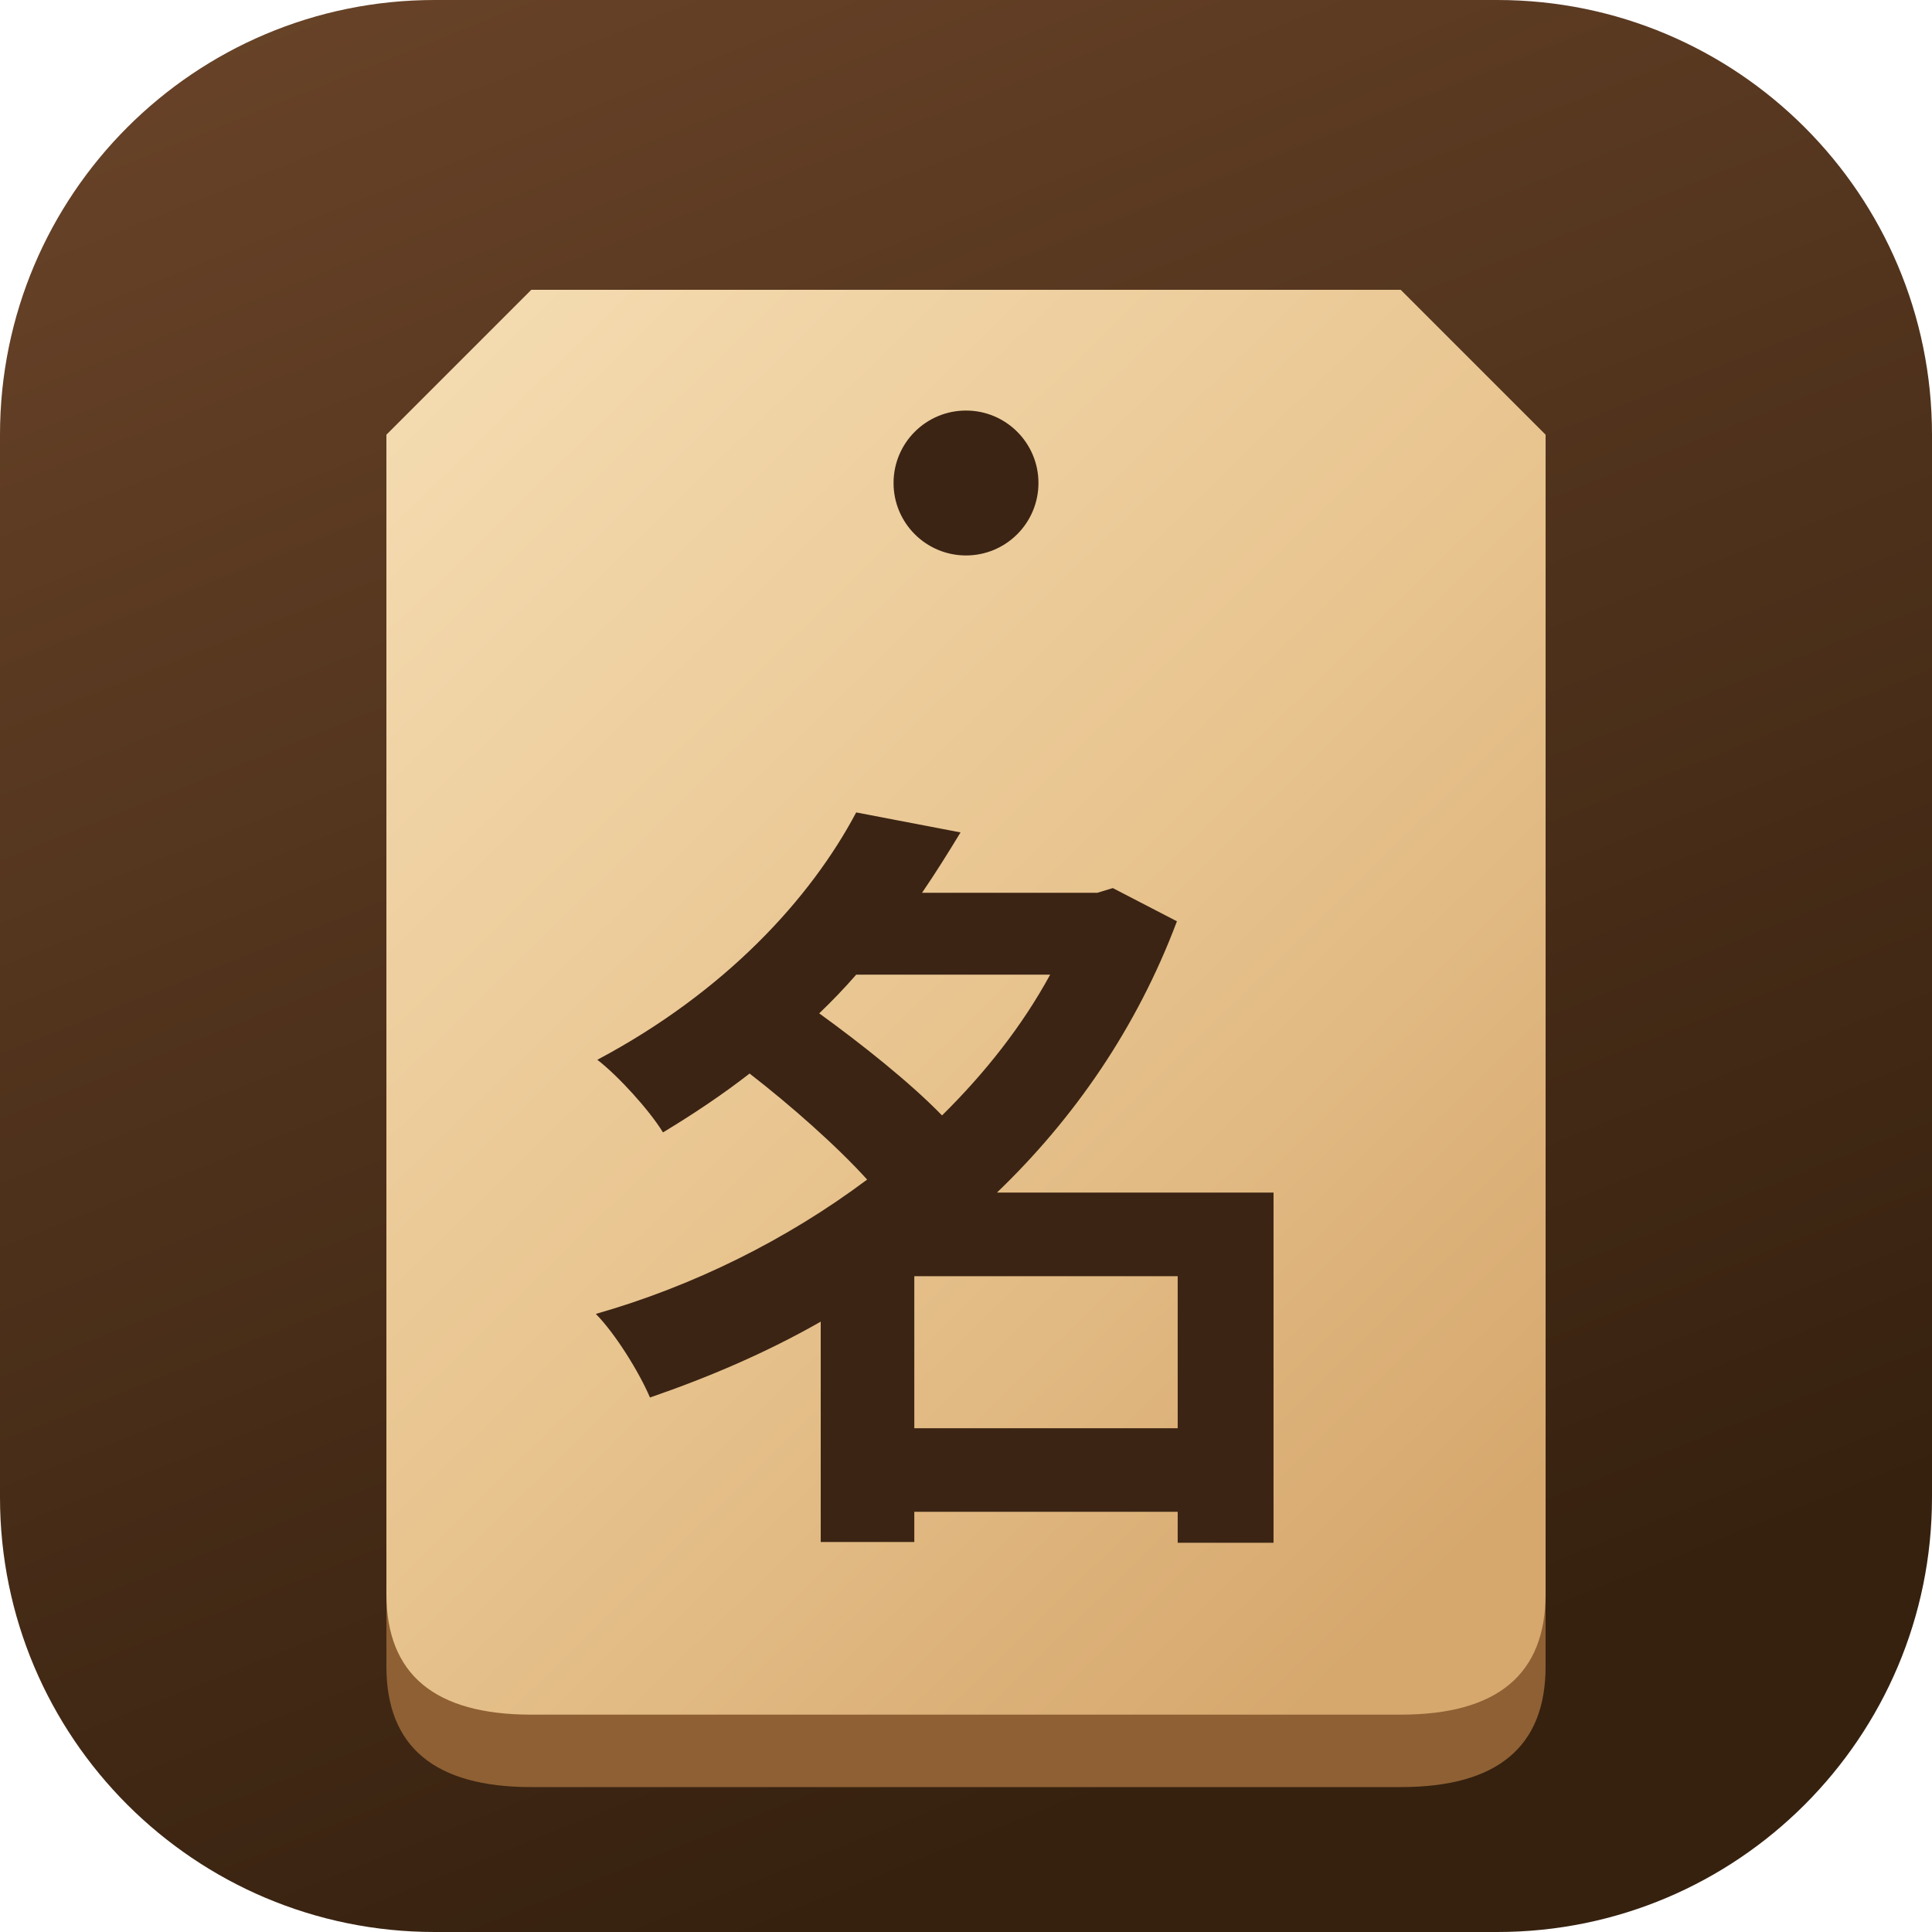
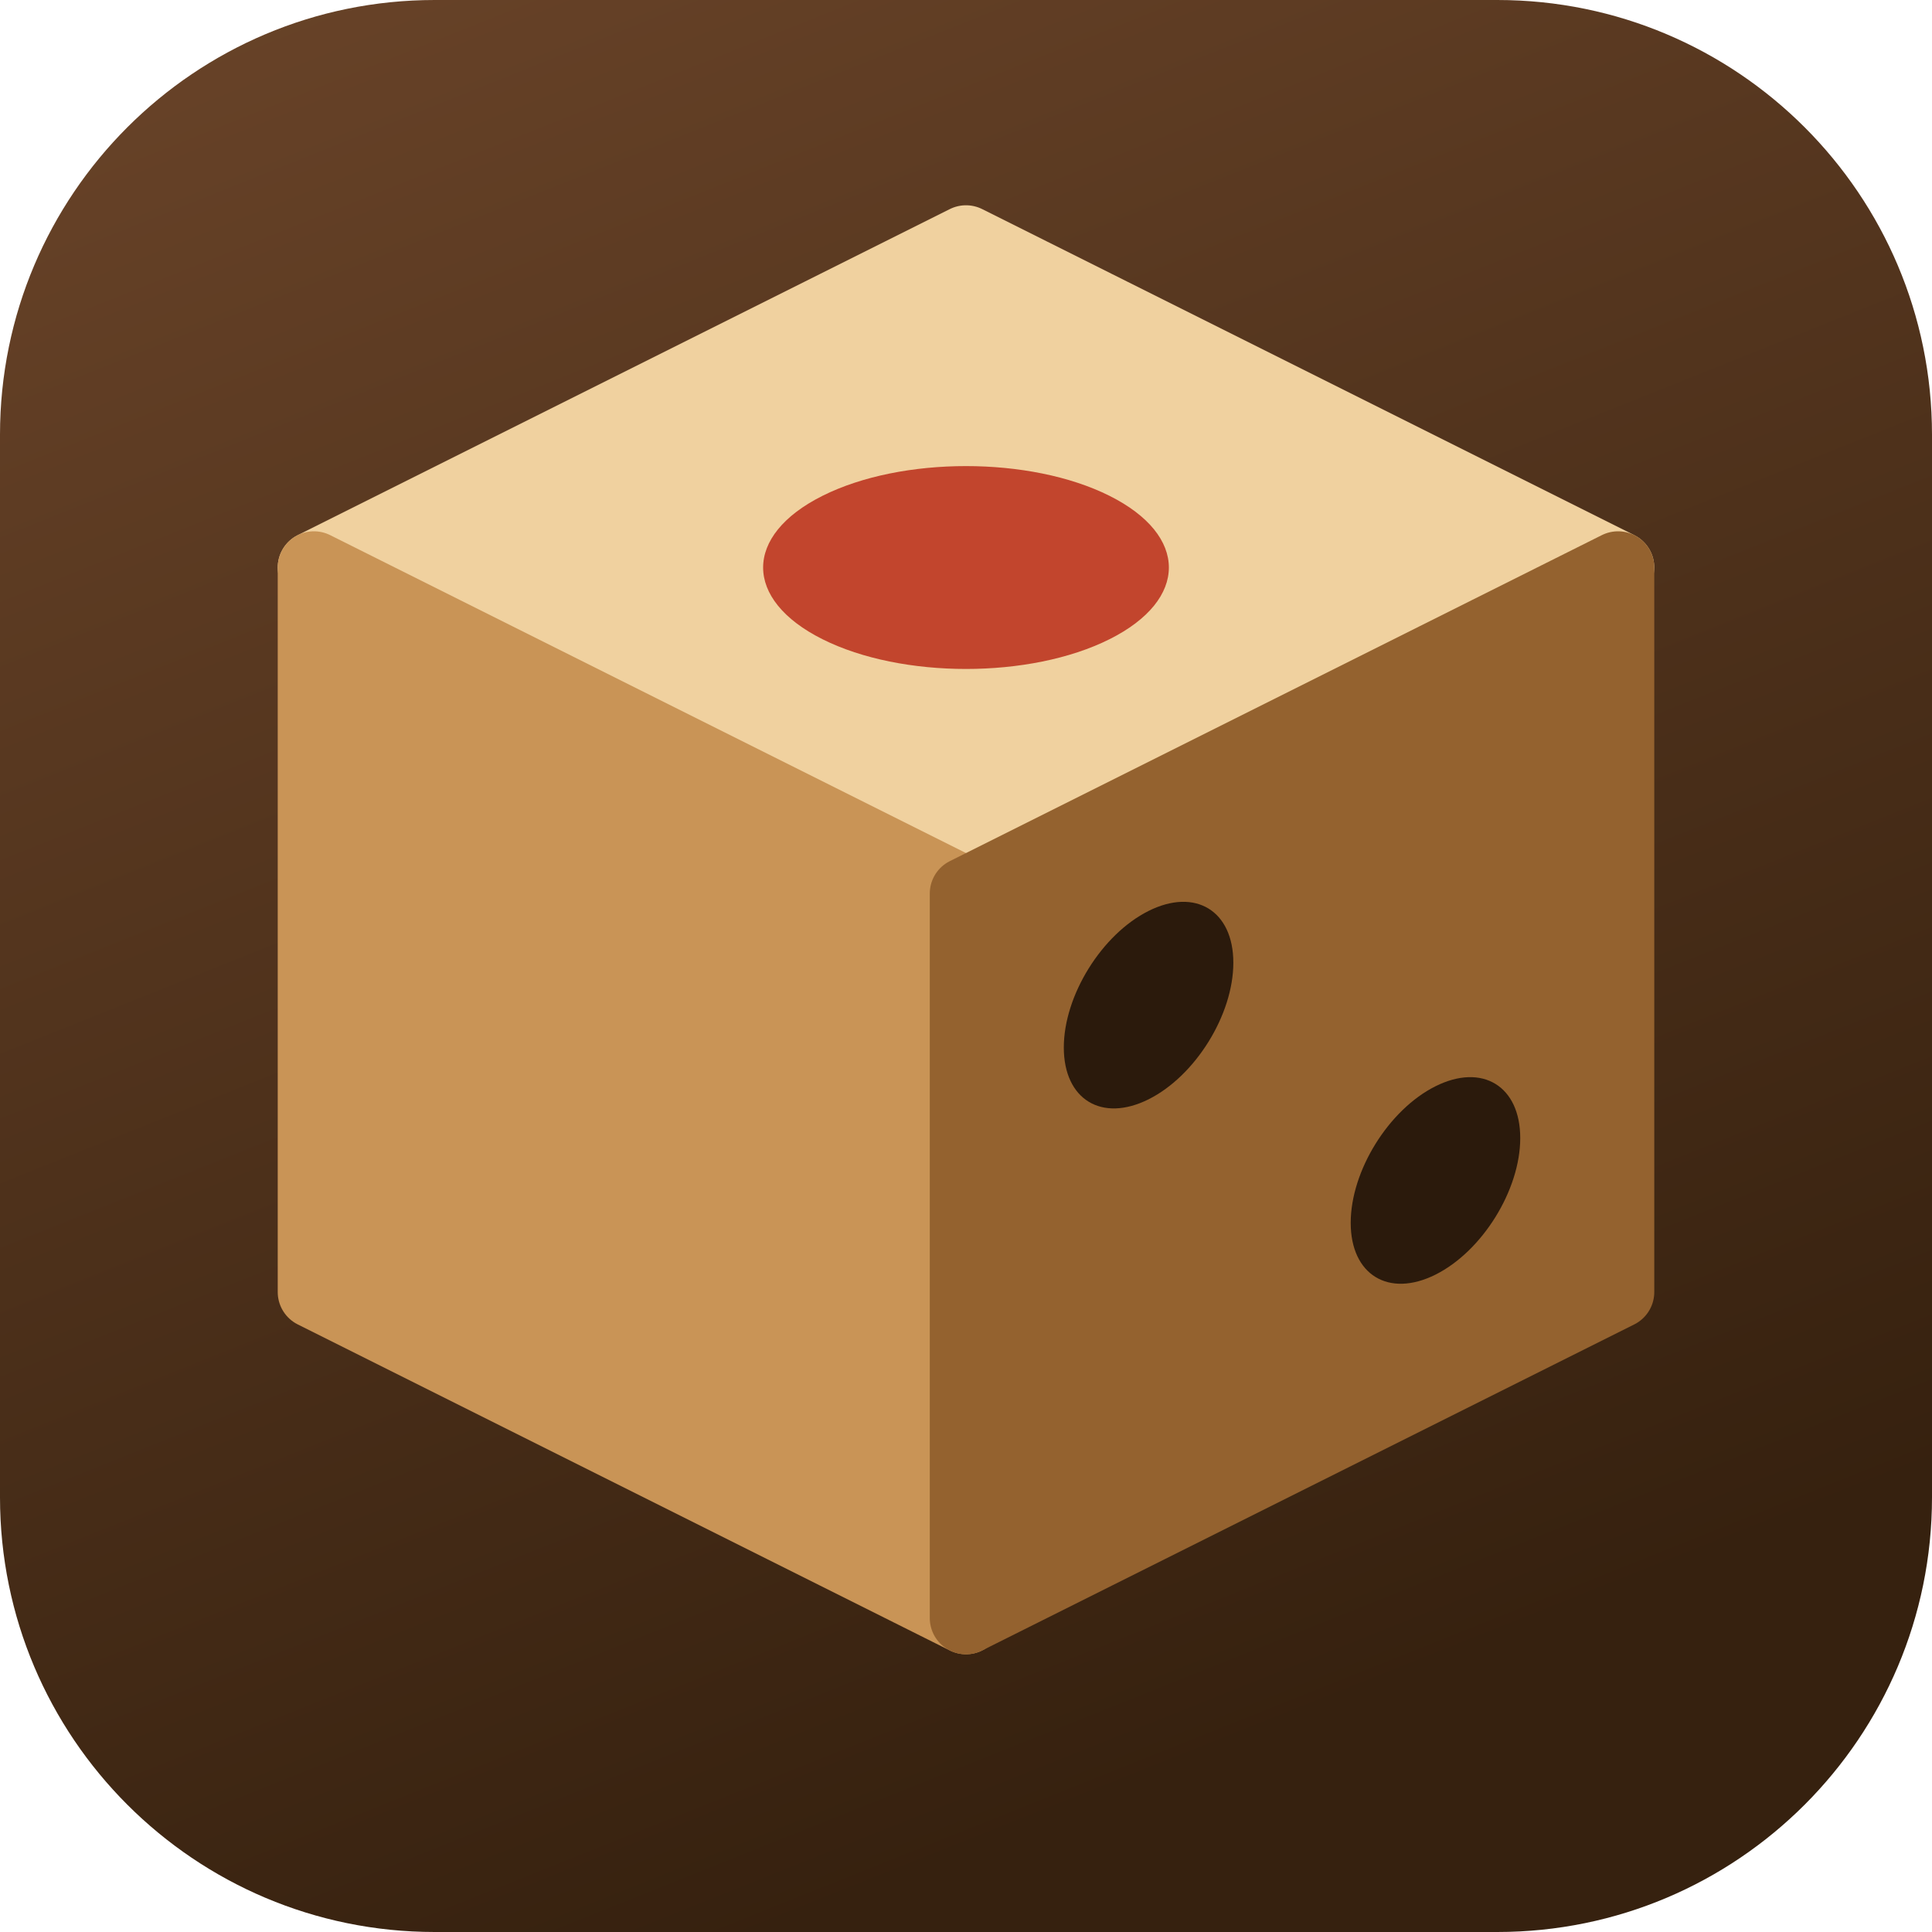
<svg xmlns="http://www.w3.org/2000/svg" viewBox="0 0 160 160">
  <defs>
-     <linearGradient id="t" x1="0" y1="0" x2="0.4" y2="1">
+     <linearGradient id="tile" x1="0" y1="0" x2="0.4" y2="1">
      <stop offset="0" stop-color="#6A4429" />
      <stop offset="1" stop-color="#36210F" />
    </linearGradient>
-     <linearGradient id="f" x1="0" y1="0" x2="0.8" y2="1">
-       <stop offset="0" stop-color="#F5DDB3" />
-       <stop offset="0.55" stop-color="#E8C48F" />
-       <stop offset="1" stop-color="#D6A86E" />
-     </linearGradient>
  </defs>
-   <rect width="160" height="160" rx="36" fill="url(#t)" />
-   <path d="M44 30 H116 L128 42 V138 Q128 148 116 148 H44 Q32 148 32 138 V42 Z" fill="#8E6033" />
-   <path d="M44 24 H116 L128 36 V132 Q128 142 116 142 H44 Q32 142 32 132 V36 Z" fill="url(#f)" />
-   <circle cx="80" cy="40" r="6" fill="#3B2414" />
-   <text x="80" y="122" text-anchor="middle" font-family="Yu Mincho, Hiragino Mincho ProN, Noto Serif JP, serif" font-weight="800" font-size="64" fill="#3B2414">名</text>
+   <rect width="160" height="160" rx="36" fill="url(#tile)" />
+   <path d="M26 47 L80 20 L134 47 L80 74 Z" fill="#F0D19F" stroke="#F0D19F" stroke-width="6" stroke-linejoin="round" />
+   <path d="M26 47 L80 74 L80 134 L26 107 Z" fill="#C99456" stroke="#C99456" stroke-width="6" stroke-linejoin="round" />
+   <path d="M80 74 L134 47 L134 107 L80 134 Z" fill="#94622F" stroke="#94622F" stroke-width="6" stroke-linejoin="round" />
+   <g transform="matrix(0.54 -0.27 0.54 0.27 26 47)">
+     <circle cx="50" cy="50" r="22" fill="#C2452D" />
+   </g>
+   <g transform="matrix(0.54 -0.27 0 0.6 80 74)" fill="#2B1A0C">
+     <circle cx="28" cy="28" r="13" />
+     <circle cx="72" cy="72" r="13" />
+   </g>
</svg>
